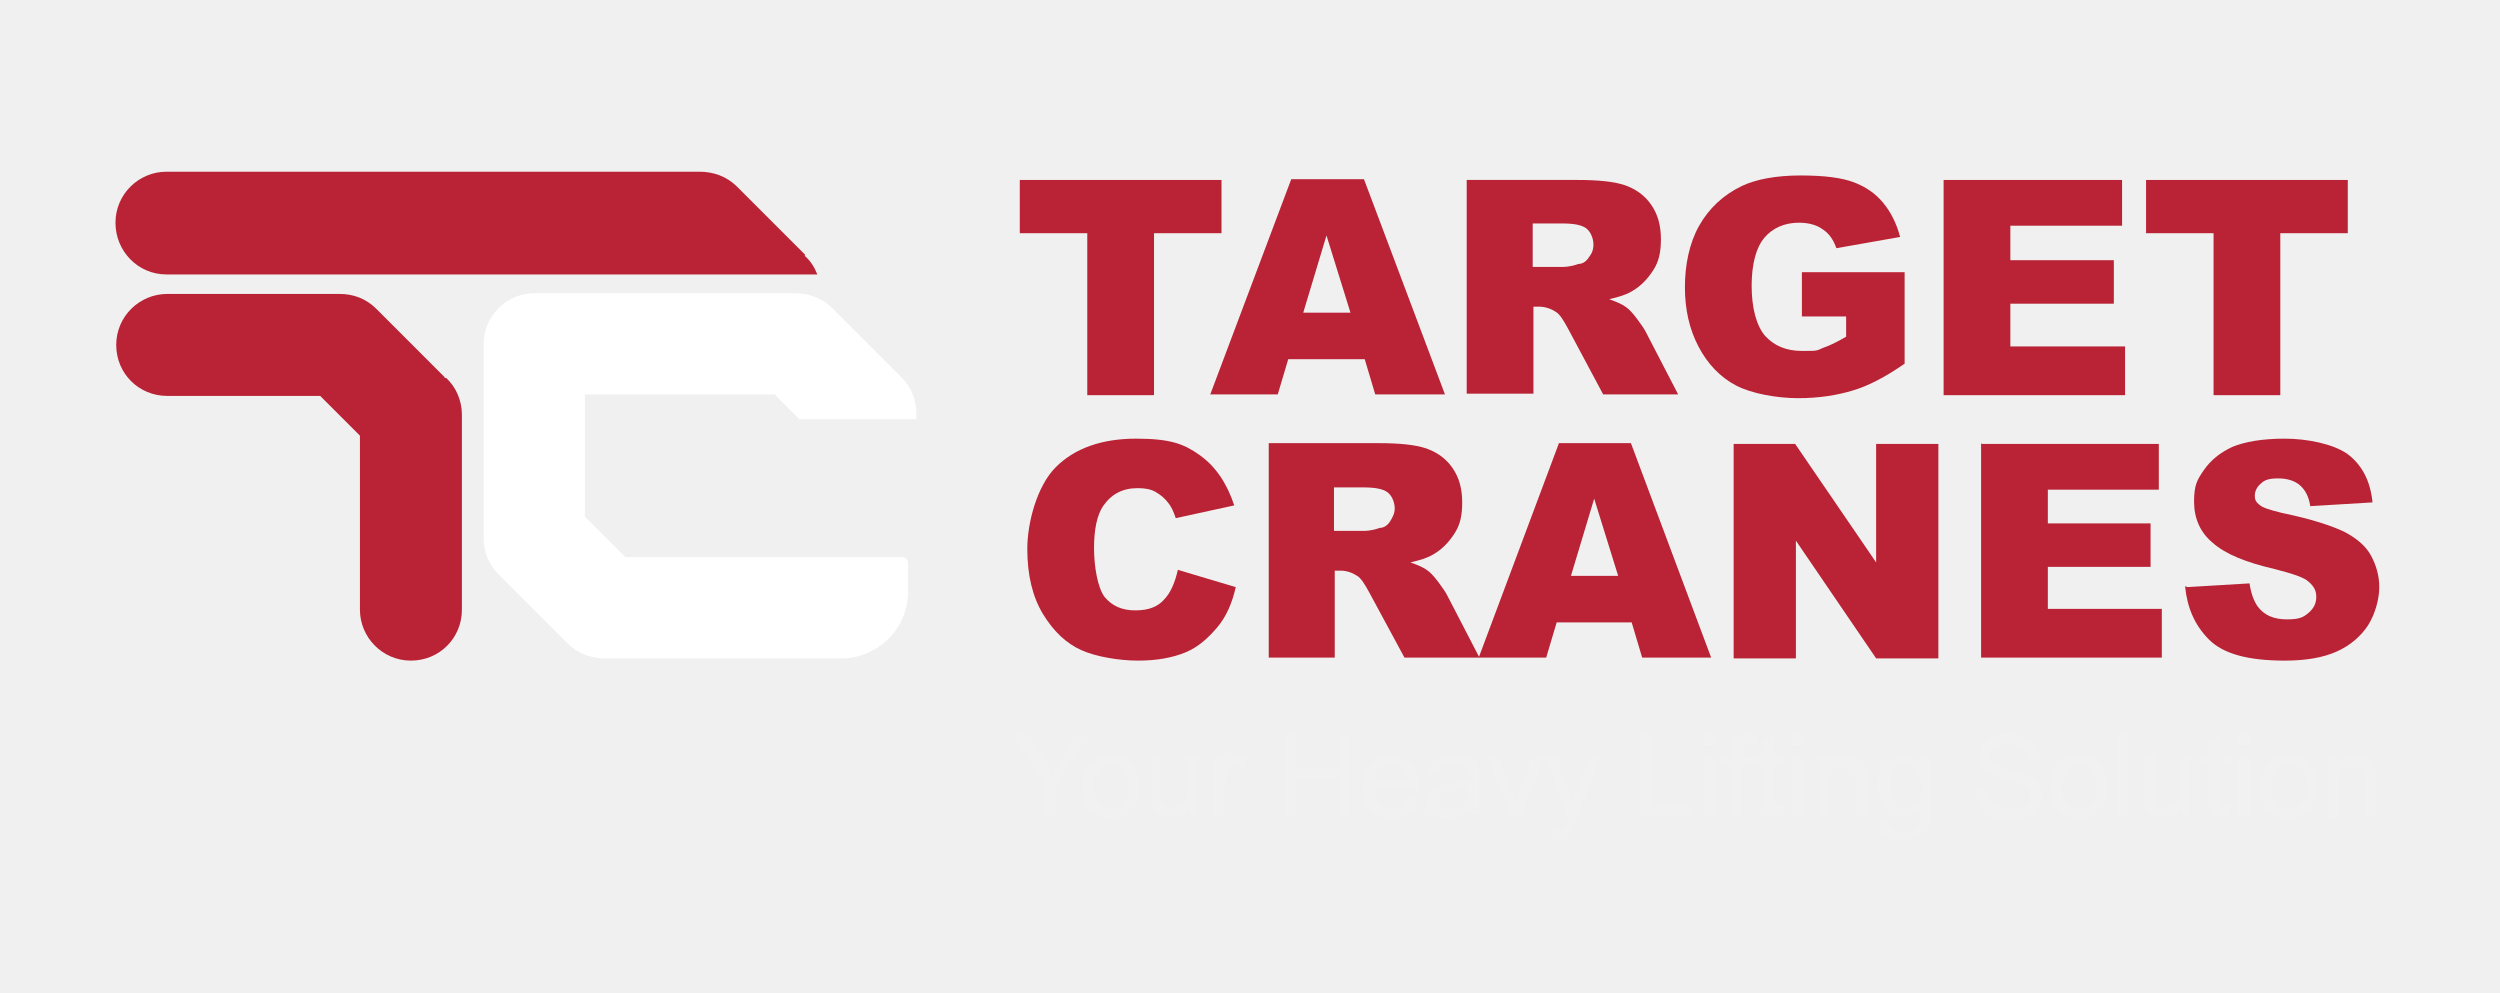
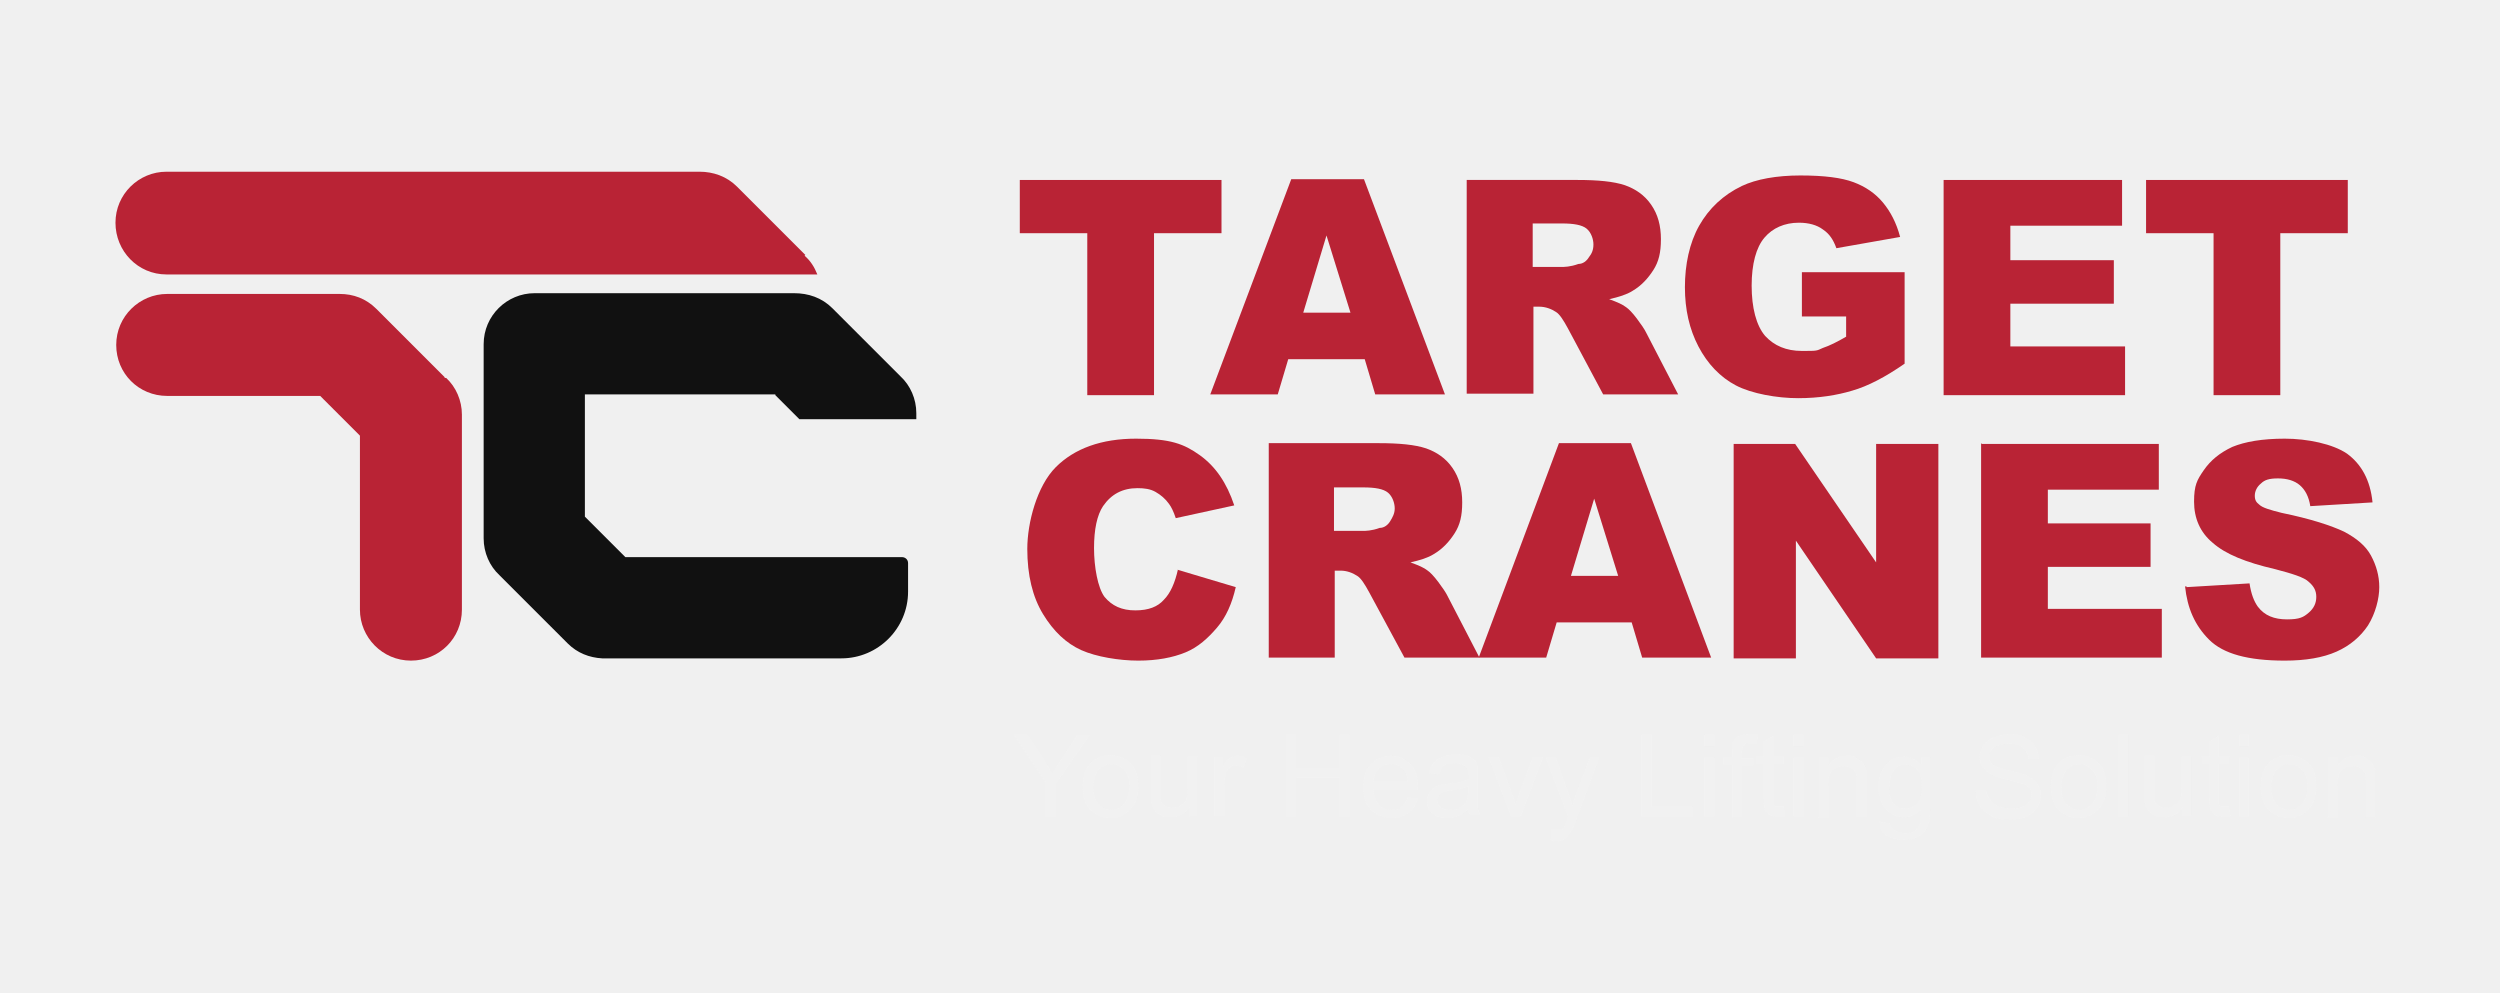
<svg xmlns="http://www.w3.org/2000/svg" viewBox="0 0 333.4 132.4">
  <defs>
-     <style>      .cls-1 {        fill: #f6f6f6;      }      .cls-2 {        fill: #fff;      }      .cls-3 {        opacity: .3;      }      .cls-4 {        fill: #b92335;      }    </style>
+     <style>      .cls-1 {        fill: #f6f6f6;      }      .cls-2 {        fill: #111;
+     }      .cls-3 {        opacity: .3;      }      .cls-4 {        fill: #b92335;      }    </style>
  </defs>
  <g>
    <g id="Layer_1">
      <g id="Layer_1-2" data-name="Layer_1">
        <g>
          <g>
            <path class="cls-4" d="M59.3,50.3h0l-9.1-9.1c-1.4-1.4-3.1-2-4.9-2h-23c-3.7,0-6.8,3-6.8,6.8s3,6.8,6.8,6.8h20.4l5.3,5.3v23.2c0,3.7,3,6.8,6.8,6.8s6.8-3,6.8-6.8v-26c0-1.9-.8-3.7-2.1-4.9h-.2ZM55.3,48.4h-.7.7ZM56.6,48.7h0ZM56,48.5h-.2.2Z" />
            <path class="cls-2" d="M103.4,52.7l3.2,3.2h15.6v-.8c0-1.9-.8-3.7-2.1-4.9h0l-9.1-9.1c-1.4-1.4-3.2-2-5.1-2h-34.6c-3.7,0-6.8,3-6.8,6.8v25.9c0,1.9.8,3.7,2.1,4.9h0l8.8,8.8.3.3c1.3,1.3,2.9,1.9,4.6,2,.5,0,.9,0,1.4,0h30.5c4.9,0,8.9-4,8.9-8.9v-3.8c0-.5-.4-.8-.8-.8h-36.9l-5.4-5.4h0v-16.3h25.4Z" />
            <path class="cls-4" d="M107.4,34h0l-9.1-9.1c-1.4-1.4-3.2-2-5-2H22.2c-3.7,0-6.8,3-6.8,6.8h0c0,3.8,3,6.9,6.8,6.9h86.8c-.4-1-.9-1.8-1.7-2.5h0Z" />
          </g>
          <g>
            <path class="cls-4" d="M136,24h26.9v7.1h-9v21.6h-8.9v-21.6h-9v-7.1Z" />
            <path class="cls-4" d="M181.9,47.9h-10.1l-1.4,4.7h-9l10.8-28.7h9.7l10.8,28.7h-9.3l-1.4-4.7h-.1ZM180.1,41.7l-3.2-10.3-3.1,10.3h6.3Z" />
            <path class="cls-4" d="M195.6,52.7v-28.7h14.8c2.7,0,4.8.2,6.3.7,1.4.5,2.6,1.3,3.5,2.6.9,1.3,1.3,2.8,1.3,4.6s-.3,3-1,4.1-1.6,2.1-2.8,2.8c-.8.5-1.8.8-3.1,1.1,1.1.4,1.8.7,2.3,1.1.3.2.8.7,1.4,1.5s1,1.4,1.2,1.8l4.3,8.3h-10l-4.7-8.8c-.6-1.1-1.1-1.9-1.6-2.2-.6-.4-1.4-.7-2.2-.7h-.8v11.6h-8.9v.2ZM204.5,35.6h3.7c.4,0,1.2,0,2.3-.4.6,0,1.1-.4,1.4-.9.4-.5.6-1,.6-1.7s-.3-1.6-.9-2.1-1.7-.7-3.3-.7h-3.9v5.8h0Z" />
            <path class="cls-4" d="M240.3,42.3v-6h13.7v12.2c-2.6,1.8-4.9,3-7,3.6-2,.6-4.4,1-7.2,1s-6.2-.6-8.3-1.7-3.8-2.9-5-5.2-1.8-4.9-1.8-7.9.6-5.9,1.9-8.2c1.3-2.3,3.2-4.1,5.7-5.3,1.9-.9,4.6-1.4,7.8-1.4s5.5.3,7.1.9,2.9,1.5,3.9,2.7,1.8,2.7,2.3,4.6l-8.5,1.5c-.4-1.1-.9-1.9-1.8-2.5-.8-.6-1.9-.9-3.2-.9-1.9,0-3.5.7-4.6,2-1.1,1.3-1.7,3.5-1.7,6.4s.6,5.3,1.8,6.7c1.2,1.3,2.8,2,4.9,2s1.9,0,2.8-.4c.9-.3,1.9-.8,3.1-1.5v-2.7h-5.9Z" />
            <path class="cls-4" d="M259.2,24h23.8v6.1h-14.9v4.6h13.8v5.8h-13.8v5.7h15.3v6.5h-24.2v-28.7h0Z" />
            <path class="cls-4" d="M286.2,24h26.9v7.1h-9v21.6h-8.9v-21.6h-9v-7.1Z" />
          </g>
          <g>
            <path class="cls-4" d="M157.1,76l7.7,2.3c-.5,2.2-1.3,4-2.5,5.4s-2.5,2.6-4.2,3.3-3.8,1.1-6.3,1.1-5.6-.5-7.6-1.4-3.7-2.5-5.1-4.8-2.1-5.2-2.1-8.7,1.3-8.4,3.8-10.9,6.1-3.8,10.7-3.8,6.4.7,8.5,2.2,3.6,3.7,4.6,6.7l-7.8,1.7c-.3-.9-.6-1.5-.9-1.9-.5-.7-1.1-1.2-1.8-1.6s-1.5-.5-2.4-.5c-2,0-3.5.8-4.6,2.4-.8,1.2-1.2,3.1-1.2,5.6s.5,5.3,1.4,6.5c1,1.2,2.3,1.8,4.1,1.8s3-.5,3.8-1.4c.9-.9,1.5-2.3,1.9-4.1h0Z" />
            <path class="cls-4" d="M169.2,87.7v-28.6h14.7c2.7,0,4.8.2,6.3.7,1.4.5,2.6,1.3,3.5,2.6s1.3,2.8,1.3,4.6-.3,3-1,4.1-1.6,2.1-2.8,2.8c-.8.5-1.8.8-3.1,1.1,1.1.4,1.8.7,2.3,1.1.3.2.8.7,1.4,1.5s1,1.4,1.2,1.8l4.3,8.3h-10l-4.7-8.7c-.6-1.1-1.1-1.9-1.6-2.2-.6-.4-1.4-.7-2.2-.7h-.8v11.6h-8.9.1ZM178,70.8h3.7c.4,0,1.2,0,2.3-.4.6,0,1.1-.4,1.4-.9s.6-1,.6-1.7-.3-1.6-.9-2.1c-.6-.5-1.7-.7-3.3-.7h-3.9v5.8h0Z" />
            <path class="cls-4" d="M217.6,83h-10l-1.4,4.7h-9l10.7-28.6h9.6l10.7,28.6h-9.2l-1.4-4.7h0ZM215.8,76.8l-3.2-10.3-3.1,10.3h6.3Z" />
            <path class="cls-4" d="M231.2,59.2h8.2l10.8,15.8v-15.8h8.3v28.6h-8.3l-10.7-15.7v15.7h-8.3v-28.6Z" />
            <path class="cls-4" d="M264.3,59.2h23.6v6.1h-14.8v4.5h13.7v5.8h-13.7v5.6h15.2v6.5h-24.1v-28.6h0Z" />
            <path class="cls-4" d="M291.6,78.3l8.4-.5c.2,1.4.6,2.4,1.1,3.1.9,1.2,2.2,1.7,3.9,1.7s2.2-.3,2.9-.9,1-1.3,1-2.1-.3-1.4-1-2c-.6-.6-2.2-1.1-4.5-1.7-3.9-.9-6.6-2-8.3-3.5-1.7-1.4-2.5-3.3-2.5-5.5s.4-2.9,1.3-4.2,2.1-2.3,3.8-3.1c1.7-.7,4-1.1,7-1.1s6.4.7,8.3,2c1.9,1.4,3.1,3.5,3.4,6.5l-8.3.5c-.2-1.3-.7-2.2-1.4-2.8-.7-.6-1.7-.9-2.9-.9s-1.8.2-2.3.7c-.5.4-.8,1-.8,1.6s.2.9.6,1.2c.4.4,1.4.7,3,1.1,3.9.8,6.6,1.7,8.3,2.5,1.7.9,2.9,1.9,3.6,3.2s1.1,2.7,1.1,4.2-.5,3.5-1.5,5.1c-1,1.5-2.4,2.7-4.2,3.5-1.8.8-4.1,1.2-6.9,1.2-4.9,0-8.2-.9-10.1-2.8s-2.9-4.2-3.2-7.1h.2Z" />
          </g>
          <g class="cls-3">
            <path class="cls-1" d="M139.4,108.9v-4.6l-4.2-6.3h1.8l2.2,3.3c.4.6.8,1.2,1.1,1.9.3-.6.7-1.2,1.2-1.9l2.1-3.2h1.7l-4.4,6.3v4.6h-1.5Z" />
            <path class="cls-1" d="M144.4,104.9c0-1.5.4-2.6,1.2-3.3.7-.6,1.5-.9,2.5-.9s2,.4,2.7,1.1,1,1.7,1,3-.2,1.8-.5,2.4-.8,1-1.3,1.4-1.2.5-1.9.5c-1.1,0-2-.4-2.7-1.1s-1-1.7-1-3.1ZM145.8,104.9c0,1,.2,1.8.7,2.3.4.5,1,.8,1.7.8s1.2-.3,1.7-.8c.4-.5.7-1.3.7-2.3s-.2-1.7-.7-2.2c-.4-.5-1-.8-1.7-.8s-1.2.3-1.7.8c-.4.5-.7,1.3-.7,2.3h0Z" />
            <path class="cls-1" d="M158.6,108.9v-1.2c-.6.9-1.5,1.3-2.5,1.3s-.9,0-1.3-.3c-.4-.2-.7-.4-.9-.7-.2-.3-.3-.6-.4-1v-6.2h1.3v5.8c0,.4.3.6.5.8s.6.3,1,.3.8,0,1.1-.3c.4-.2.6-.5.8-.8.1-.4.2-.9.2-1.5v-4.2h1.3v7.9h-1.2,0Z" />
            <path class="cls-1" d="M161.9,108.9v-7.9h1.2v1.2c.3-.6.6-.9.9-1.1.3-.2.5-.3.9-.3s.9,0,1.4.4l-.5,1.2c-.3-.2-.7-.3-1-.3s-.6,0-.8.3c-.2.2-.4.4-.5.7-.1.5-.2,1-.2,1.6v4.1h-1.4Z" />
            <path class="cls-1" d="M171.5,108.9v-10.9h1.4v4.5h5.7v-4.5h1.4v10.9h-1.4v-5.2h-5.7v5.2h-1.4Z" />
            <path class="cls-1" d="M187.7,106.3l1.4.2c-.2.8-.6,1.4-1.2,1.9-.6.4-1.3.7-2.3.7s-2.1-.4-2.8-1.1-1-1.7-1-3,.3-2.4,1-3.1,1.6-1.1,2.7-1.1,1.9.4,2.6,1.1c.7.7,1,1.7,1,3s0,.2,0,.4h-5.9c0,.9.3,1.5.7,2s1,.7,1.7.7.9,0,1.3-.4c.3-.3.6-.7.8-1.2h0ZM183.3,104.2h4.4c0-.7-.2-1.2-.5-1.5-.4-.5-1-.8-1.7-.8s-1.1.2-1.6.6c-.4.4-.7,1-.7,1.7h.1Z" />
            <path class="cls-1" d="M195.9,107.9c-.5.4-1,.7-1.4.9s-1,.3-1.5.3c-.9,0-1.5-.2-2-.6s-.7-1-.7-1.6,0-.7.3-1.1c.2-.3.4-.6.7-.8.3-.2.6-.3,1-.4.3,0,.7,0,1.2-.2,1.1,0,1.9-.3,2.4-.5v-.4c0-.5-.1-.9-.4-1.2-.3-.3-.9-.5-1.5-.5s-1.1,0-1.4.3c-.3.2-.5.6-.7,1.2l-1.3-.2c.1-.6.3-1,.6-1.4s.7-.6,1.2-.8c.5-.2,1.1-.3,1.8-.3s1.2,0,1.6.2.7.4.9.6.3.5.4.9v5.4c0,.3.2.6.3,1h-1.4c-.1-.3-.2-.6-.3-1l.2.2ZM195.8,104.9c-.5.2-1.2.4-2.2.5-.6,0-.9.2-1.2.3-.2,0-.4.2-.5.4s-.2.4-.2.6c0,.4.1.7.4.9.3.2.7.4,1.2.4s1,0,1.4-.3c.4-.2.7-.5.9-.9.1-.3.2-.8.2-1.3v-.5h0Z" />
            <path class="cls-1" d="M201.5,108.9l-3-7.9h1.4l1.7,4.7c.2.5.4,1,.5,1.6.1-.4.3-.9.5-1.5l1.8-4.8h1.4l-3,7.9h-1.3,0Z" />
            <path class="cls-1" d="M206.9,111.9v-1.3c.1,0,.4,0,.6,0s.5,0,.7,0c.2,0,.3-.2.4-.4,0,0,.2-.5.4-1,0,0,0-.2.1-.3l-3-7.9h1.4l1.6,4.6c.2.6.4,1.2.6,1.8.2-.6.3-1.2.6-1.8l1.7-4.6h1.3l-3,8.1c-.3.9-.6,1.5-.8,1.8-.2.4-.5.8-.8,1s-.7.3-1.1.3-.5,0-.9-.2h.2Z" />
            <path class="cls-1" d="M218.9,108.9v-10.9h1.4v9.6h5.4v1.3h-6.8,0Z" />
            <path class="cls-1" d="M227.3,99.5v-1.5h1.3v1.5h-1.3ZM227.3,108.9v-7.9h1.3v7.9h-1.3Z" />
            <path class="cls-1" d="M231,108.9v-6.9h-1.2v-1h1.2v-.8c0-.5,0-.9.1-1.2.1-.3.4-.6.7-.8.3-.2.8-.3,1.4-.3s.8,0,1.3,0l-.2,1.2h-.8c-.4,0-.7,0-.9.3-.2.2-.3.5-.3,1v.7h1.5v1h-1.5v6.9h-1.3v-.2Z" />
            <path class="cls-1" d="M237.9,107.7l.2,1.2c-.4,0-.7,0-1,0-.5,0-.9,0-1.1-.2s-.5-.4-.6-.6c-.1-.3-.2-.8-.2-1.6v-4.6h-1v-1h1v-2l1.3-.8v2.8h1.4v1h-1.4v5.3c0,0,.1.2.2.3h1.2Z" />
            <path class="cls-1" d="M239.2,99.5v-1.5h1.3v1.5h-1.3ZM239.2,108.9v-7.9h1.3v7.9h-1.3Z" />
            <path class="cls-1" d="M242.6,108.9v-7.9h1.2v1.1c.6-.9,1.4-1.3,2.5-1.3s.9,0,1.3.3.7.4.9.7c.2.3.3.6.4,1v6.2h-1.3v-4.8c0-.5,0-1-.2-1.2-.1-.3-.3-.5-.6-.6-.3-.2-.6-.2-.9-.2-.6,0-1.1.2-1.5.5-.4.4-.6,1.1-.6,2.1v4.3h-1.3v-.2Z" />
            <path class="cls-1" d="M250.8,109.6l1.3.2c0,.4.2.7.5.9.3.2.8.4,1.4.4s1.1,0,1.4-.4c.3-.2.6-.6.7-1,0-.3.1-.8,0-1.7-.6.7-1.3,1-2.2,1s-1.9-.4-2.5-1.2-.9-1.7-.9-2.8.1-1.5.4-2.1c.3-.6.7-1.1,1.2-1.5.5-.3,1.1-.5,1.8-.5s1.7.4,2.3,1.1v-1h1.2v6.8c0,1.2-.1,2.1-.4,2.6s-.6.9-1.2,1.2c-.5.3-1.2.4-2,.4s-1.7-.2-2.3-.6-.9-1.1-.8-1.9h0ZM251.9,104.8c0,1,.2,1.8.6,2.3.4.5.9.7,1.6.7s1.1-.2,1.6-.7c.4-.5.6-1.2.6-2.2s-.2-1.7-.6-2.2-.9-.7-1.6-.7-1.1.2-1.5.7-.6,1.2-.6,2.2h-.1Z" />
            <path class="cls-1" d="M263.5,105.4h1.4c0,.4.2.9.5,1.2.2.4.6.6,1.1.9.5.2,1.1.3,1.7.3s1,0,1.5-.2.7-.4.9-.7c.2-.3.3-.6.3-.9s0-.6-.3-.9-.5-.5-1-.6c-.3,0-.9-.3-1.9-.5s-1.7-.5-2.1-.7c-.5-.3-.9-.6-1.2-1s-.4-.9-.4-1.4.2-1.1.5-1.5c.3-.5.8-.8,1.4-1.1.6-.2,1.3-.4,2-.4s1.5,0,2.1.4,1.1.6,1.4,1.2c.3.5.5,1.1.5,1.7h-1.4c0-.6-.3-1.1-.8-1.5-.4-.4-1.1-.5-1.9-.5s-1.5.2-1.9.5-.6.7-.6,1.2.1.7.4,1,1,.5,2.2.8,2,.5,2.4.7c.6.3,1.1.7,1.4,1.1.3.5.5,1,.5,1.6s-.2,1.1-.5,1.6-.8.9-1.4,1.2c-.6.3-1.3.4-2.1.4s-1.8,0-2.5-.4-1.2-.7-1.6-1.3c-.4-.6-.6-1.2-.6-2v-.2Z" />
            <path class="cls-1" d="M273.5,104.9c0-1.5.4-2.6,1.2-3.3.7-.6,1.5-.9,2.5-.9s2,.4,2.7,1.1,1,1.7,1,3-.2,1.8-.5,2.4-.8,1-1.3,1.4c-.6.3-1.2.5-1.9.5-1.1,0-2-.4-2.7-1.1s-1-1.7-1-3.1h0ZM274.9,104.9c0,1,.2,1.8.7,2.3.4.5,1,.8,1.7.8s1.2-.3,1.7-.8c.4-.5.7-1.3.7-2.3s-.2-1.7-.7-2.2-1-.8-1.7-.8-1.2.3-1.7.8c-.4.5-.7,1.3-.7,2.3h0Z" />
            <path class="cls-1" d="M282.5,108.9v-10.9h1.3v10.9h-1.3Z" />
            <path class="cls-1" d="M291.1,108.9v-1.2c-.6.9-1.5,1.3-2.5,1.3s-.9,0-1.3-.3c-.4-.2-.7-.4-.9-.7s-.3-.6-.4-1v-6.2h1.3v5.8c0,.4.3.6.5.8s.6.3,1,.3.8,0,1.1-.3c.4-.2.6-.5.8-.8s.2-.9.2-1.5v-4.2h1.3v7.9h-1.2.1Z" />
            <path class="cls-1" d="M297.3,107.7l.2,1.2c-.4,0-.7,0-1,0-.5,0-.9,0-1.1-.2s-.5-.4-.6-.6c-.1-.3-.2-.8-.2-1.6v-4.6h-1v-1h1v-2l1.3-.8v2.8h1.4v1h-1.4v5.3c0,0,.1.2.2.3h1.2Z" />
            <path class="cls-1" d="M298.6,99.5v-1.5h1.3v1.5h-1.3ZM298.6,108.9v-7.9h1.3v7.9h-1.3Z" />
            <path class="cls-1" d="M301.5,104.9c0-1.5.4-2.6,1.2-3.3.7-.6,1.5-.9,2.5-.9s2,.4,2.7,1.1,1,1.7,1,3-.2,1.8-.5,2.4-.8,1-1.3,1.4c-.6.3-1.2.5-1.9.5-1.1,0-2-.4-2.7-1.1s-1-1.7-1-3.1h0ZM302.9,104.9c0,1,.2,1.8.7,2.3.4.5,1,.8,1.7.8s1.2-.3,1.7-.8c.4-.5.7-1.3.7-2.3s-.2-1.7-.7-2.2-1-.8-1.7-.8-1.2.3-1.7.8c-.4.5-.7,1.3-.7,2.3h0Z" />
            <path class="cls-1" d="M310.5,108.9v-7.9h1.2v1.1c.6-.9,1.4-1.3,2.5-1.3s.9,0,1.3.3.7.4.9.7c.2.3.3.6.4,1v6.2h-1.3v-4.8c0-.5,0-1-.2-1.2-.1-.3-.3-.5-.6-.6-.3-.2-.6-.2-.9-.2-.6,0-1.1.2-1.5.5-.4.4-.6,1.1-.6,2.1v4.3h-1.3v-.2Z" />
          </g>
        </g>
      </g>
    </g>
  </g>
</svg>
